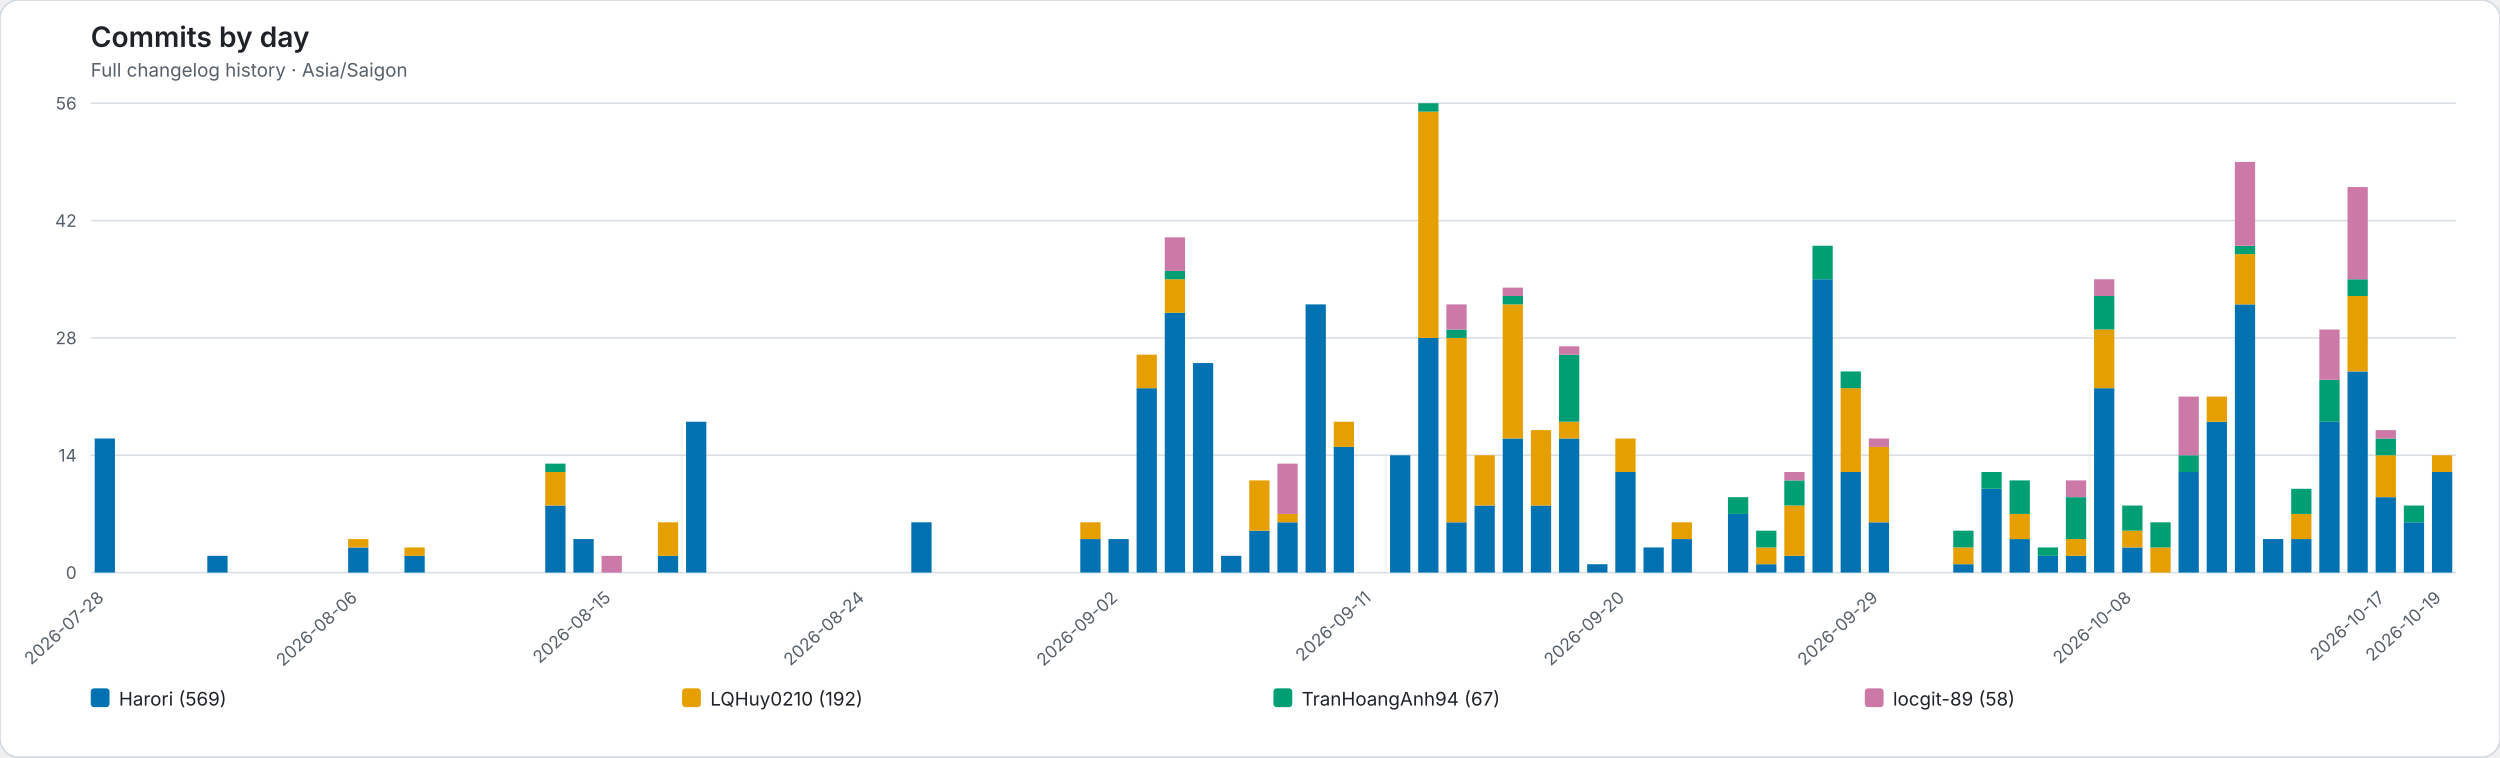
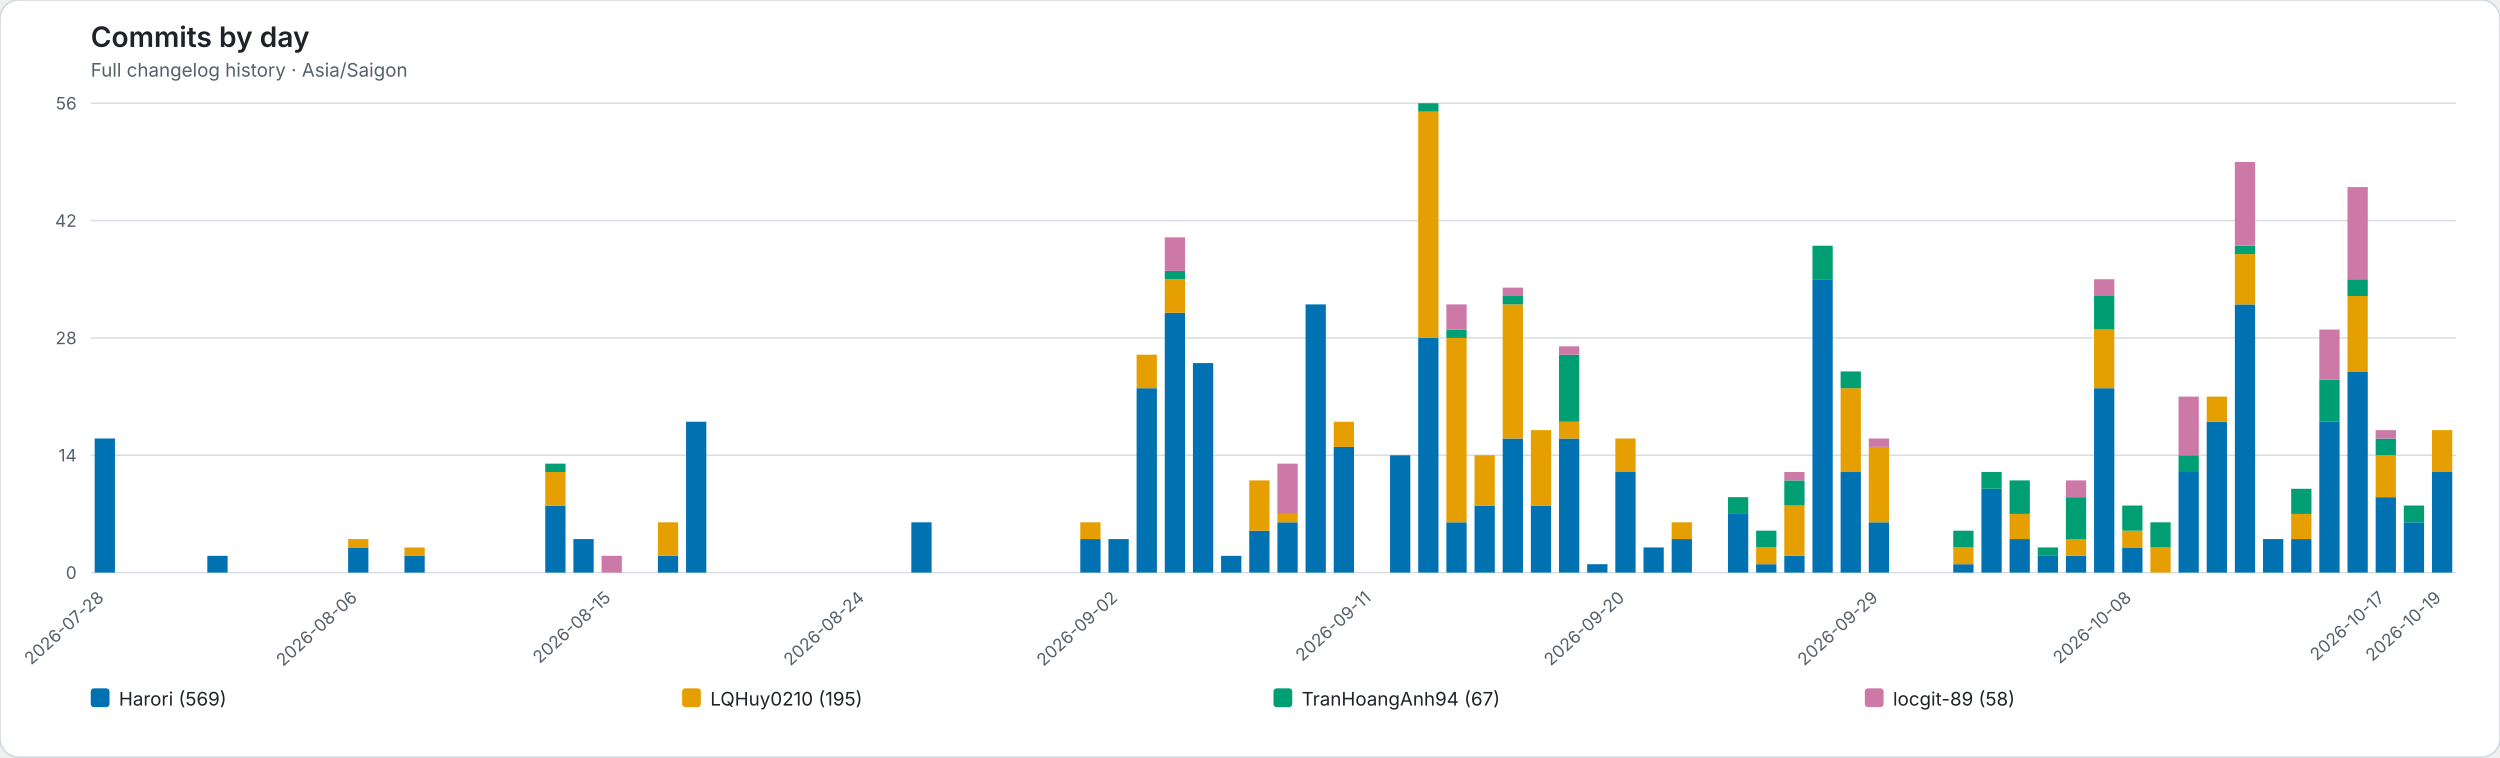
<svg xmlns="http://www.w3.org/2000/svg" role="img" viewBox="0 0 1598 484">
  <rect width="1598" height="484" rx="12" fill="#ffffff" stroke="#d0d7de" />
  <style>text{font-family:system-ui,-apple-system,BlinkMacSystemFont,"Segoe UI",sans-serif}.axis{fill:#57606a;font-size:11px}.heading{fill:#1f2328;font-size:18px;font-weight:600}.subheading{fill:#57606a;font-size:12px}.grid{stroke:#d8dee4;stroke-width:1}.legend{fill:#1f2328;font-size:12px}</style>
  <text class="heading" x="58" y="30">Commits by day</text>
  <text class="subheading" x="58" y="49">Full changelog history · Asia/Saigon</text>
  <line class="grid" x1="58" y1="366.00" x2="1570" y2="366.00" />
  <text class="axis" x="49" y="370.00" text-anchor="end">0</text>
  <line class="grid" x1="58" y1="291.00" x2="1570" y2="291.00" />
  <text class="axis" x="49" y="295.00" text-anchor="end">14</text>
  <line class="grid" x1="58" y1="216.00" x2="1570" y2="216.00" />
  <text class="axis" x="49" y="220.00" text-anchor="end">28</text>
  <line class="grid" x1="58" y1="141.00" x2="1570" y2="141.00" />
  <text class="axis" x="49" y="145.00" text-anchor="end">42</text>
  <line class="grid" x1="58" y1="66.00" x2="1570" y2="66.00" />
  <text class="axis" x="49" y="70.00" text-anchor="end">56</text>
  <g data-date="2026-07-28">
    <rect x="60.52" y="280.29" width="12.96" height="85.71" fill="#0072B2" />
  </g>
  <text class="axis" x="67.00" y="383" text-anchor="end" transform="rotate(-42 67.00 383)">2026-07-28</text>
  <g data-date="2026-07-29">
  </g>
  <g data-date="2026-07-30">
  </g>
  <g data-date="2026-07-31">
  </g>
  <g data-date="2026-08-01">
    <rect x="132.52" y="355.29" width="12.96" height="10.71" fill="#0072B2" />
  </g>
  <g data-date="2026-08-02">
  </g>
  <g data-date="2026-08-03">
  </g>
  <g data-date="2026-08-04">
  </g>
  <g data-date="2026-08-05">
  </g>
  <g data-date="2026-08-06">
    <rect x="222.52" y="349.93" width="12.96" height="16.07" fill="#0072B2" />
    <rect x="222.52" y="344.57" width="12.96" height="5.36" fill="#E69F00" />
  </g>
  <text class="axis" x="229.00" y="383" text-anchor="end" transform="rotate(-42 229.00 383)">2026-08-06</text>
  <g data-date="2026-08-07">
  </g>
  <g data-date="2026-08-08">
    <rect x="258.52" y="355.29" width="12.96" height="10.71" fill="#0072B2" />
    <rect x="258.52" y="349.93" width="12.96" height="5.36" fill="#E69F00" />
  </g>
  <g data-date="2026-08-09">
  </g>
  <g data-date="2026-08-10">
  </g>
  <g data-date="2026-08-11">
  </g>
  <g data-date="2026-08-12">
  </g>
  <g data-date="2026-08-13">
    <rect x="348.52" y="323.14" width="12.96" height="42.86" fill="#0072B2" />
    <rect x="348.52" y="301.71" width="12.96" height="21.43" fill="#E69F00" />
    <rect x="348.52" y="296.36" width="12.96" height="5.36" fill="#009E73" />
  </g>
  <g data-date="2026-08-14">
    <rect x="366.52" y="344.57" width="12.96" height="21.43" fill="#0072B2" />
  </g>
  <g data-date="2026-08-15">
    <rect x="384.52" y="355.29" width="12.96" height="10.71" fill="#CC79A7" />
  </g>
  <text class="axis" x="391.00" y="383" text-anchor="end" transform="rotate(-42 391.00 383)">2026-08-15</text>
  <g data-date="2026-08-16">
  </g>
  <g data-date="2026-08-17">
    <rect x="420.52" y="355.29" width="12.96" height="10.71" fill="#0072B2" />
    <rect x="420.52" y="333.86" width="12.96" height="21.43" fill="#E69F00" />
  </g>
  <g data-date="2026-08-18">
    <rect x="438.52" y="269.57" width="12.96" height="96.43" fill="#0072B2" />
  </g>
  <g data-date="2026-08-19">
  </g>
  <g data-date="2026-08-20">
  </g>
  <g data-date="2026-08-21">
  </g>
  <g data-date="2026-08-22">
  </g>
  <g data-date="2026-08-23">
  </g>
  <g data-date="2026-08-24">
  </g>
  <text class="axis" x="553.00" y="383" text-anchor="end" transform="rotate(-42 553.00 383)">2026-08-24</text>
  <g data-date="2026-08-25">
  </g>
  <g data-date="2026-08-26">
    <rect x="582.52" y="333.86" width="12.96" height="32.14" fill="#0072B2" />
  </g>
  <g data-date="2026-08-27">
  </g>
  <g data-date="2026-08-28">
  </g>
  <g data-date="2026-08-29">
  </g>
  <g data-date="2026-08-30">
  </g>
  <g data-date="2026-08-31">
  </g>
  <g data-date="2026-09-01">
    <rect x="690.52" y="344.57" width="12.96" height="21.43" fill="#0072B2" />
    <rect x="690.52" y="333.86" width="12.96" height="10.71" fill="#E69F00" />
  </g>
  <g data-date="2026-09-02">
    <rect x="708.52" y="344.57" width="12.96" height="21.43" fill="#0072B2" />
  </g>
  <text class="axis" x="715.00" y="383" text-anchor="end" transform="rotate(-42 715.00 383)">2026-09-02</text>
  <g data-date="2026-09-03">
    <rect x="726.52" y="248.14" width="12.96" height="117.86" fill="#0072B2" />
    <rect x="726.52" y="226.71" width="12.96" height="21.43" fill="#E69F00" />
  </g>
  <g data-date="2026-09-04">
    <rect x="744.52" y="199.93" width="12.96" height="166.07" fill="#0072B2" />
    <rect x="744.52" y="178.50" width="12.96" height="21.43" fill="#E69F00" />
    <rect x="744.52" y="173.14" width="12.96" height="5.36" fill="#009E73" />
    <rect x="744.52" y="151.71" width="12.96" height="21.43" fill="#CC79A7" />
  </g>
  <g data-date="2026-09-05">
    <rect x="762.52" y="232.07" width="12.96" height="133.93" fill="#0072B2" />
  </g>
  <g data-date="2026-09-06">
    <rect x="780.52" y="355.29" width="12.96" height="10.71" fill="#0072B2" />
  </g>
  <g data-date="2026-09-07">
    <rect x="798.52" y="339.21" width="12.96" height="26.79" fill="#0072B2" />
    <rect x="798.52" y="307.07" width="12.96" height="32.14" fill="#E69F00" />
  </g>
  <g data-date="2026-09-08">
    <rect x="816.52" y="333.86" width="12.96" height="32.14" fill="#0072B2" />
    <rect x="816.52" y="328.50" width="12.96" height="5.36" fill="#E69F00" />
    <rect x="816.52" y="296.36" width="12.96" height="32.14" fill="#CC79A7" />
  </g>
  <g data-date="2026-09-09">
    <rect x="834.52" y="194.57" width="12.96" height="171.43" fill="#0072B2" />
  </g>
  <g data-date="2026-09-10">
    <rect x="852.52" y="285.64" width="12.96" height="80.36" fill="#0072B2" />
    <rect x="852.52" y="269.57" width="12.96" height="16.07" fill="#E69F00" />
  </g>
  <g data-date="2026-09-11">
  </g>
  <text class="axis" x="877.00" y="383" text-anchor="end" transform="rotate(-42 877.00 383)">2026-09-11</text>
  <g data-date="2026-09-12">
    <rect x="888.52" y="291.00" width="12.96" height="75.00" fill="#0072B2" />
  </g>
  <g data-date="2026-09-13">
    <rect x="906.52" y="216.00" width="12.96" height="150.00" fill="#0072B2" />
    <rect x="906.52" y="71.36" width="12.96" height="144.64" fill="#E69F00" />
    <rect x="906.52" y="66.00" width="12.96" height="5.36" fill="#009E73" />
  </g>
  <g data-date="2026-09-14">
    <rect x="924.52" y="333.86" width="12.96" height="32.14" fill="#0072B2" />
    <rect x="924.52" y="216.00" width="12.96" height="117.86" fill="#E69F00" />
    <rect x="924.52" y="210.64" width="12.96" height="5.36" fill="#009E73" />
    <rect x="924.52" y="194.57" width="12.96" height="16.07" fill="#CC79A7" />
  </g>
  <g data-date="2026-09-15">
    <rect x="942.52" y="323.14" width="12.96" height="42.86" fill="#0072B2" />
    <rect x="942.52" y="291.00" width="12.96" height="32.14" fill="#E69F00" />
  </g>
  <g data-date="2026-09-16">
    <rect x="960.52" y="280.29" width="12.96" height="85.71" fill="#0072B2" />
    <rect x="960.52" y="194.57" width="12.96" height="85.71" fill="#E69F00" />
    <rect x="960.52" y="189.21" width="12.96" height="5.36" fill="#009E73" />
    <rect x="960.52" y="183.86" width="12.96" height="5.36" fill="#CC79A7" />
  </g>
  <g data-date="2026-09-17">
    <rect x="978.52" y="323.14" width="12.96" height="42.86" fill="#0072B2" />
    <rect x="978.52" y="274.93" width="12.96" height="48.21" fill="#E69F00" />
  </g>
  <g data-date="2026-09-18">
    <rect x="996.52" y="280.29" width="12.96" height="85.71" fill="#0072B2" />
    <rect x="996.52" y="269.57" width="12.96" height="10.71" fill="#E69F00" />
    <rect x="996.52" y="226.71" width="12.96" height="42.86" fill="#009E73" />
    <rect x="996.52" y="221.36" width="12.96" height="5.36" fill="#CC79A7" />
  </g>
  <g data-date="2026-09-19">
    <rect x="1014.52" y="360.64" width="12.96" height="5.36" fill="#0072B2" />
  </g>
  <g data-date="2026-09-20">
    <rect x="1032.52" y="301.71" width="12.96" height="64.29" fill="#0072B2" />
    <rect x="1032.52" y="280.29" width="12.96" height="21.43" fill="#E69F00" />
  </g>
  <text class="axis" x="1039.00" y="383" text-anchor="end" transform="rotate(-42 1039.00 383)">2026-09-20</text>
  <g data-date="2026-09-21">
    <rect x="1050.52" y="349.93" width="12.96" height="16.07" fill="#0072B2" />
  </g>
  <g data-date="2026-09-22">
    <rect x="1068.52" y="344.57" width="12.96" height="21.43" fill="#0072B2" />
    <rect x="1068.52" y="333.86" width="12.96" height="10.71" fill="#E69F00" />
  </g>
  <g data-date="2026-09-23">
  </g>
  <g data-date="2026-09-24">
    <rect x="1104.52" y="328.50" width="12.96" height="37.50" fill="#0072B2" />
    <rect x="1104.52" y="317.79" width="12.96" height="10.71" fill="#009E73" />
  </g>
  <g data-date="2026-09-25">
    <rect x="1122.52" y="360.64" width="12.96" height="5.36" fill="#0072B2" />
    <rect x="1122.52" y="349.93" width="12.96" height="10.71" fill="#E69F00" />
    <rect x="1122.52" y="339.21" width="12.96" height="10.71" fill="#009E73" />
  </g>
  <g data-date="2026-09-26">
    <rect x="1140.52" y="355.29" width="12.96" height="10.71" fill="#0072B2" />
    <rect x="1140.52" y="323.14" width="12.96" height="32.14" fill="#E69F00" />
    <rect x="1140.52" y="307.07" width="12.96" height="16.07" fill="#009E73" />
    <rect x="1140.52" y="301.71" width="12.96" height="5.36" fill="#CC79A7" />
  </g>
  <g data-date="2026-09-27">
    <rect x="1158.52" y="178.50" width="12.96" height="187.50" fill="#0072B2" />
    <rect x="1158.52" y="157.07" width="12.96" height="21.43" fill="#009E73" />
  </g>
  <g data-date="2026-09-28">
    <rect x="1176.52" y="301.71" width="12.96" height="64.29" fill="#0072B2" />
    <rect x="1176.52" y="248.14" width="12.96" height="53.57" fill="#E69F00" />
    <rect x="1176.52" y="237.43" width="12.96" height="10.71" fill="#009E73" />
  </g>
  <g data-date="2026-09-29">
    <rect x="1194.52" y="333.86" width="12.96" height="32.14" fill="#0072B2" />
    <rect x="1194.52" y="285.64" width="12.96" height="48.21" fill="#E69F00" />
    <rect x="1194.52" y="280.29" width="12.96" height="5.36" fill="#CC79A7" />
  </g>
  <text class="axis" x="1201.00" y="383" text-anchor="end" transform="rotate(-42 1201.00 383)">2026-09-29</text>
  <g data-date="2026-09-30">
  </g>
  <g data-date="2026-10-01">
  </g>
  <g data-date="2026-10-02">
    <rect x="1248.52" y="360.64" width="12.96" height="5.36" fill="#0072B2" />
    <rect x="1248.52" y="349.93" width="12.96" height="10.71" fill="#E69F00" />
    <rect x="1248.52" y="339.21" width="12.96" height="10.71" fill="#009E73" />
  </g>
  <g data-date="2026-10-03">
    <rect x="1266.52" y="312.43" width="12.96" height="53.57" fill="#0072B2" />
    <rect x="1266.52" y="301.71" width="12.96" height="10.71" fill="#009E73" />
  </g>
  <g data-date="2026-10-04">
    <rect x="1284.52" y="344.57" width="12.96" height="21.43" fill="#0072B2" />
    <rect x="1284.52" y="328.50" width="12.96" height="16.07" fill="#E69F00" />
    <rect x="1284.52" y="307.07" width="12.96" height="21.43" fill="#009E73" />
  </g>
  <g data-date="2026-10-05">
    <rect x="1302.52" y="355.29" width="12.96" height="10.71" fill="#0072B2" />
    <rect x="1302.52" y="349.93" width="12.96" height="5.36" fill="#009E73" />
  </g>
  <g data-date="2026-10-06">
    <rect x="1320.52" y="355.29" width="12.96" height="10.71" fill="#0072B2" />
    <rect x="1320.52" y="344.57" width="12.96" height="10.71" fill="#E69F00" />
    <rect x="1320.52" y="317.79" width="12.96" height="26.79" fill="#009E73" />
    <rect x="1320.52" y="307.07" width="12.96" height="10.71" fill="#CC79A7" />
  </g>
  <g data-date="2026-10-07">
    <rect x="1338.52" y="248.14" width="12.96" height="117.86" fill="#0072B2" />
    <rect x="1338.52" y="210.64" width="12.96" height="37.50" fill="#E69F00" />
    <rect x="1338.52" y="189.21" width="12.96" height="21.43" fill="#009E73" />
    <rect x="1338.52" y="178.50" width="12.96" height="10.71" fill="#CC79A7" />
  </g>
  <g data-date="2026-10-08">
    <rect x="1356.52" y="349.93" width="12.96" height="16.07" fill="#0072B2" />
    <rect x="1356.52" y="339.21" width="12.96" height="10.71" fill="#E69F00" />
    <rect x="1356.52" y="323.14" width="12.96" height="16.07" fill="#009E73" />
  </g>
  <text class="axis" x="1363.00" y="383" text-anchor="end" transform="rotate(-42 1363.00 383)">2026-10-08</text>
  <g data-date="2026-10-09">
    <rect x="1374.52" y="349.93" width="12.96" height="16.07" fill="#E69F00" />
    <rect x="1374.52" y="333.86" width="12.96" height="16.07" fill="#009E73" />
  </g>
  <g data-date="2026-10-10">
    <rect x="1392.52" y="301.71" width="12.96" height="64.29" fill="#0072B2" />
    <rect x="1392.52" y="291.00" width="12.96" height="10.71" fill="#009E73" />
    <rect x="1392.52" y="253.50" width="12.96" height="37.50" fill="#CC79A7" />
  </g>
  <g data-date="2026-10-11">
    <rect x="1410.52" y="269.57" width="12.96" height="96.43" fill="#0072B2" />
    <rect x="1410.52" y="253.50" width="12.96" height="16.07" fill="#E69F00" />
  </g>
  <g data-date="2026-10-12">
    <rect x="1428.52" y="194.57" width="12.96" height="171.43" fill="#0072B2" />
    <rect x="1428.52" y="162.43" width="12.96" height="32.14" fill="#E69F00" />
    <rect x="1428.52" y="157.07" width="12.96" height="5.36" fill="#009E73" />
    <rect x="1428.52" y="103.50" width="12.96" height="53.57" fill="#CC79A7" />
  </g>
  <g data-date="2026-10-13">
    <rect x="1446.52" y="344.57" width="12.96" height="21.43" fill="#0072B2" />
  </g>
  <g data-date="2026-10-14">
    <rect x="1464.52" y="344.57" width="12.96" height="21.43" fill="#0072B2" />
    <rect x="1464.52" y="328.50" width="12.96" height="16.07" fill="#E69F00" />
    <rect x="1464.52" y="312.43" width="12.96" height="16.07" fill="#009E73" />
  </g>
  <g data-date="2026-10-15">
    <rect x="1482.52" y="269.57" width="12.96" height="96.43" fill="#0072B2" />
    <rect x="1482.52" y="242.79" width="12.96" height="26.79" fill="#009E73" />
    <rect x="1482.52" y="210.64" width="12.96" height="32.14" fill="#CC79A7" />
  </g>
  <g data-date="2026-10-16">
    <rect x="1500.52" y="237.43" width="12.96" height="128.57" fill="#0072B2" />
    <rect x="1500.52" y="189.21" width="12.96" height="48.21" fill="#E69F00" />
    <rect x="1500.52" y="178.50" width="12.96" height="10.71" fill="#009E73" />
    <rect x="1500.52" y="119.57" width="12.96" height="58.93" fill="#CC79A7" />
  </g>
  <g data-date="2026-10-17">
    <rect x="1518.52" y="317.79" width="12.96" height="48.21" fill="#0072B2" />
    <rect x="1518.52" y="291.00" width="12.96" height="26.79" fill="#E69F00" />
    <rect x="1518.52" y="280.29" width="12.96" height="10.71" fill="#009E73" />
    <rect x="1518.52" y="274.93" width="12.96" height="5.36" fill="#CC79A7" />
  </g>
  <text class="axis" x="1525.00" y="383" text-anchor="end" transform="rotate(-42 1525.00 383)">2026-10-17</text>
  <g data-date="2026-10-18">
    <rect x="1536.52" y="333.86" width="12.96" height="32.14" fill="#0072B2" />
    <rect x="1536.52" y="323.14" width="12.96" height="10.71" fill="#009E73" />
  </g>
  <g data-date="2026-10-19">
    <rect x="1554.52" y="301.71" width="12.96" height="64.29" fill="#0072B2" />
-     <rect x="1554.52" y="291.00" width="12.96" height="10.71" fill="#E69F00" />
+     <rect x="1554.52" y="274.93" width="12.96" height="26.79" fill="#E69F00" />
  </g>
  <text class="axis" x="1561.00" y="383" text-anchor="end" transform="rotate(-42 1561.00 383)">2026-10-19</text>
  <rect x="58.00" y="440" width="12" height="12" rx="2" fill="#0072B2" />
  <text class="legend" x="76.00" y="451">Harori (569)</text>
  <rect x="436.00" y="440" width="12" height="12" rx="2" fill="#E69F00" />
-   <text class="legend" x="454.00" y="451">LQHuy0210 (192)</text>
+   <text class="legend" x="454.00" y="451">LQHuy0210 (195)</text>
  <rect x="814.00" y="440" width="12" height="12" rx="2" fill="#009E73" />
  <text class="legend" x="832.00" y="451">TranHoangAnh94 (67)</text>
  <rect x="1192.00" y="440" width="12" height="12" rx="2" fill="#CC79A7" />
  <text class="legend" x="1210.00" y="451">locgit-89 (58)</text>
</svg>
